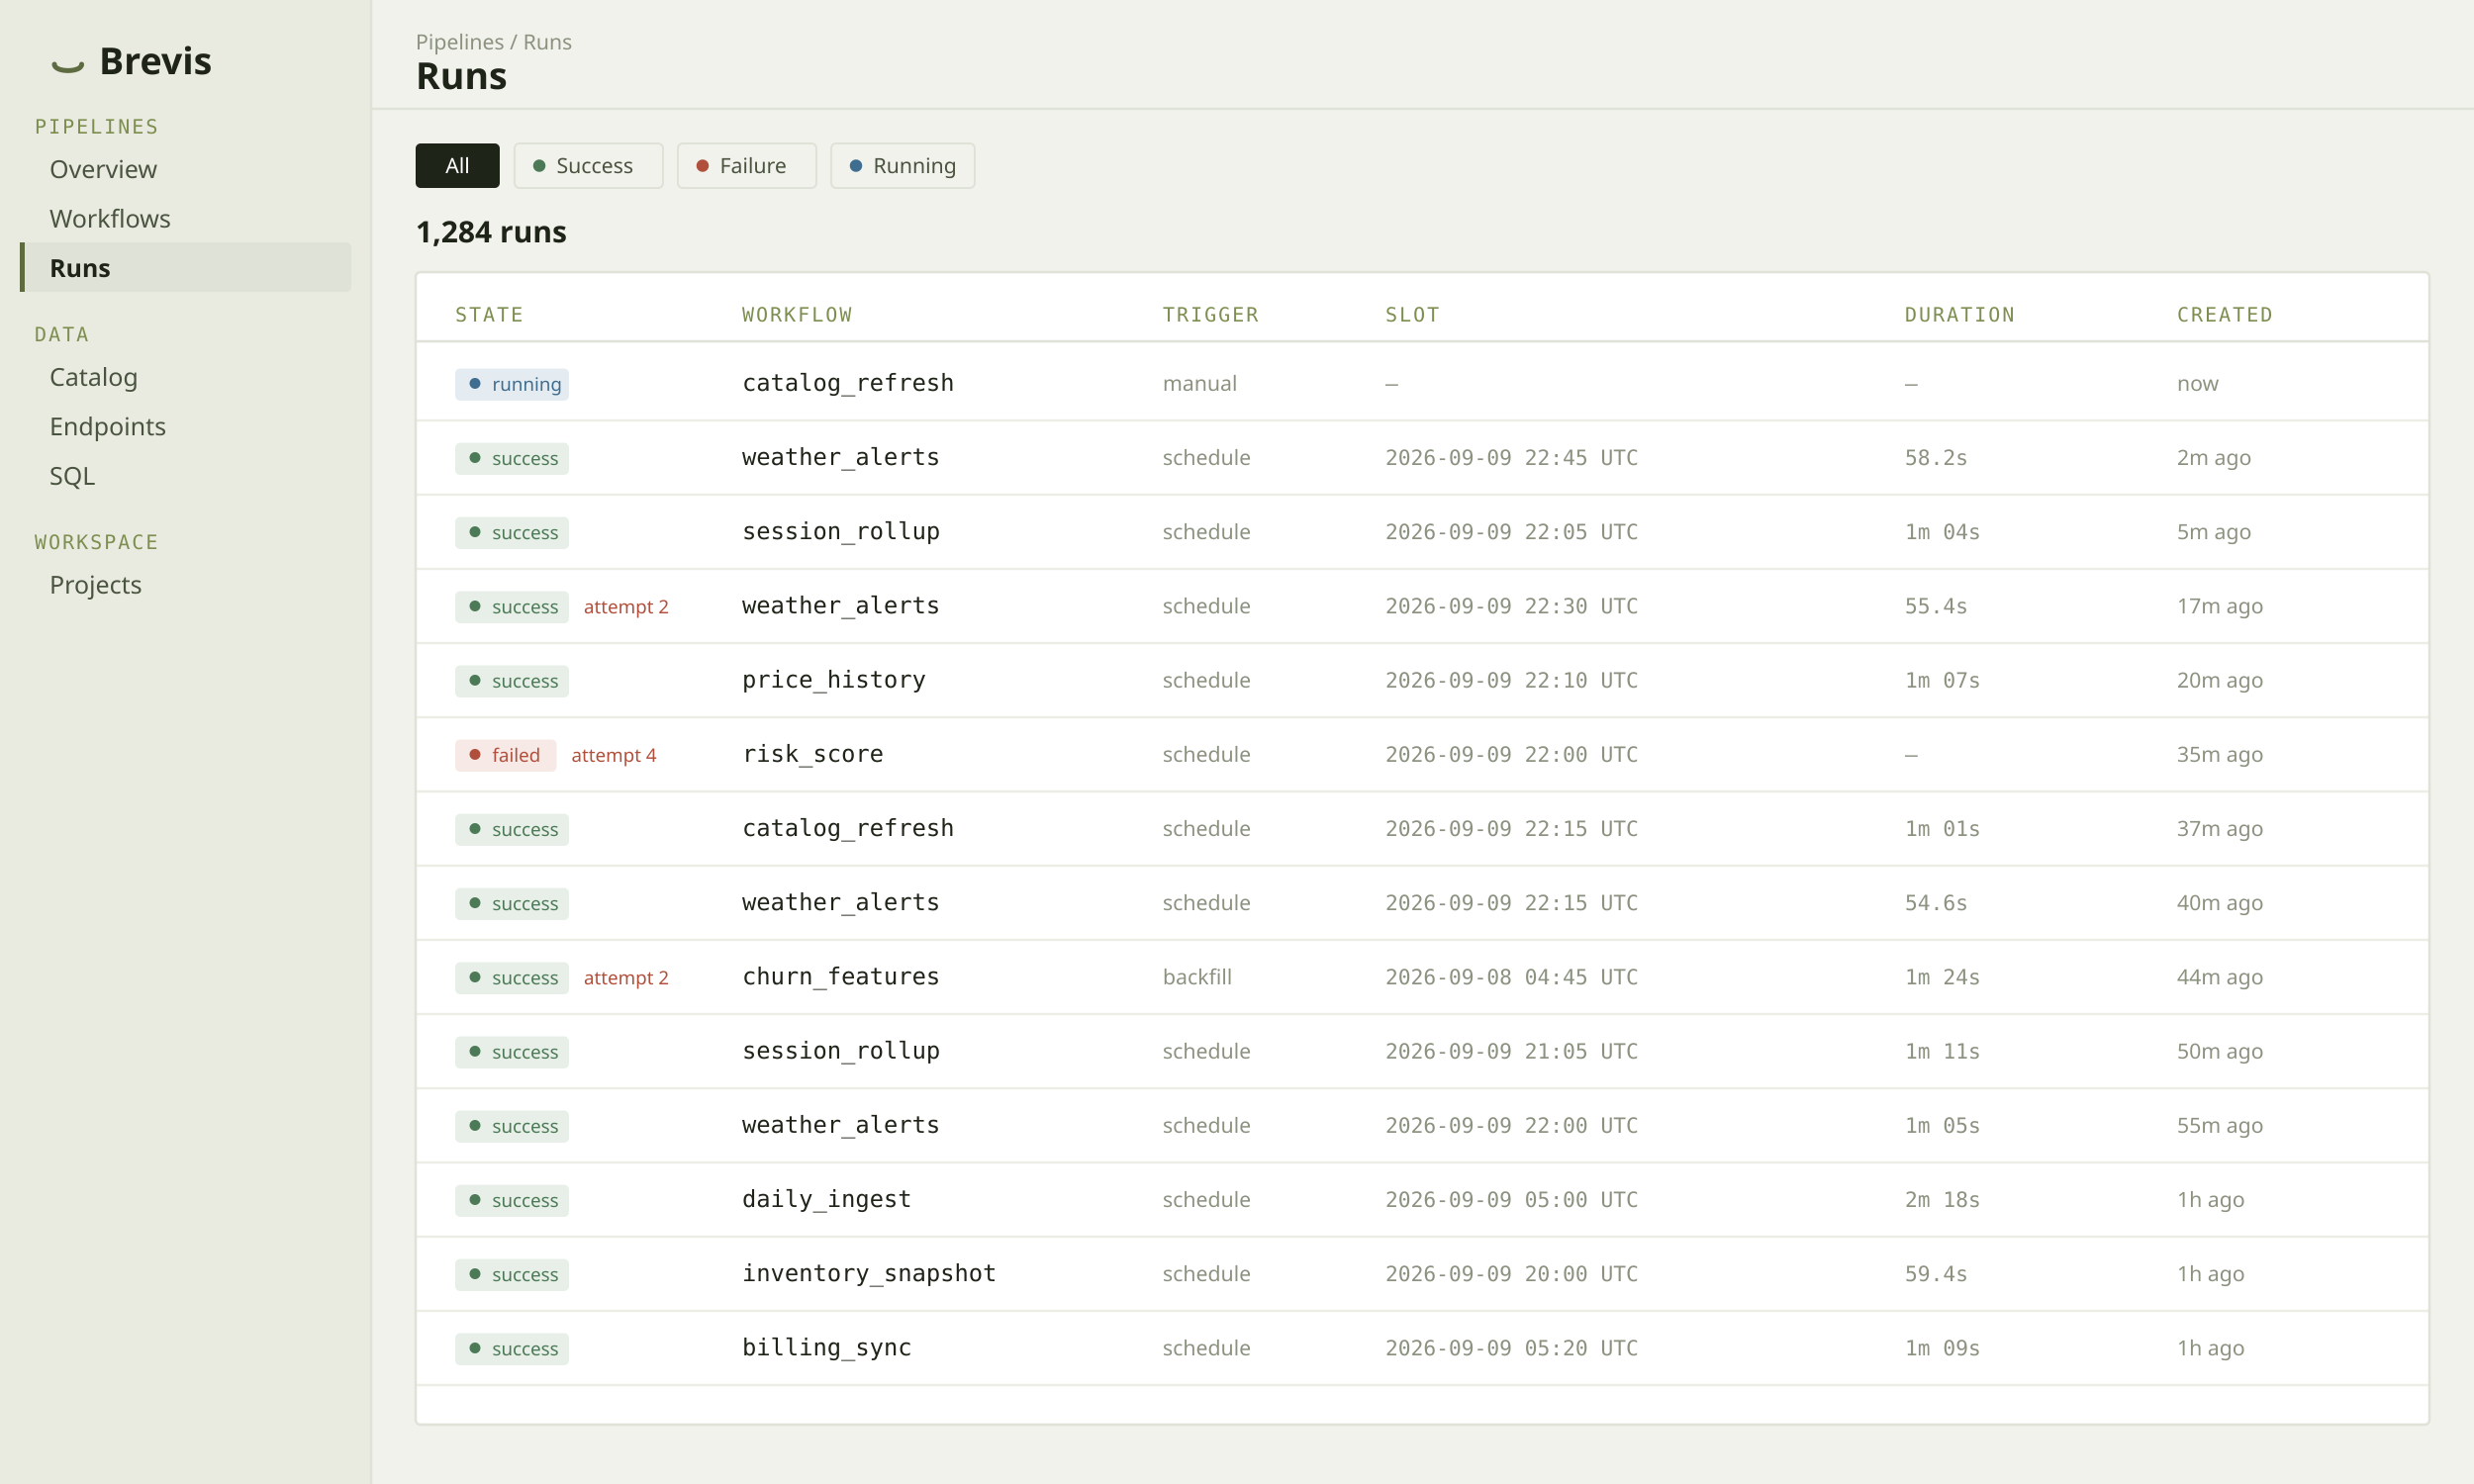
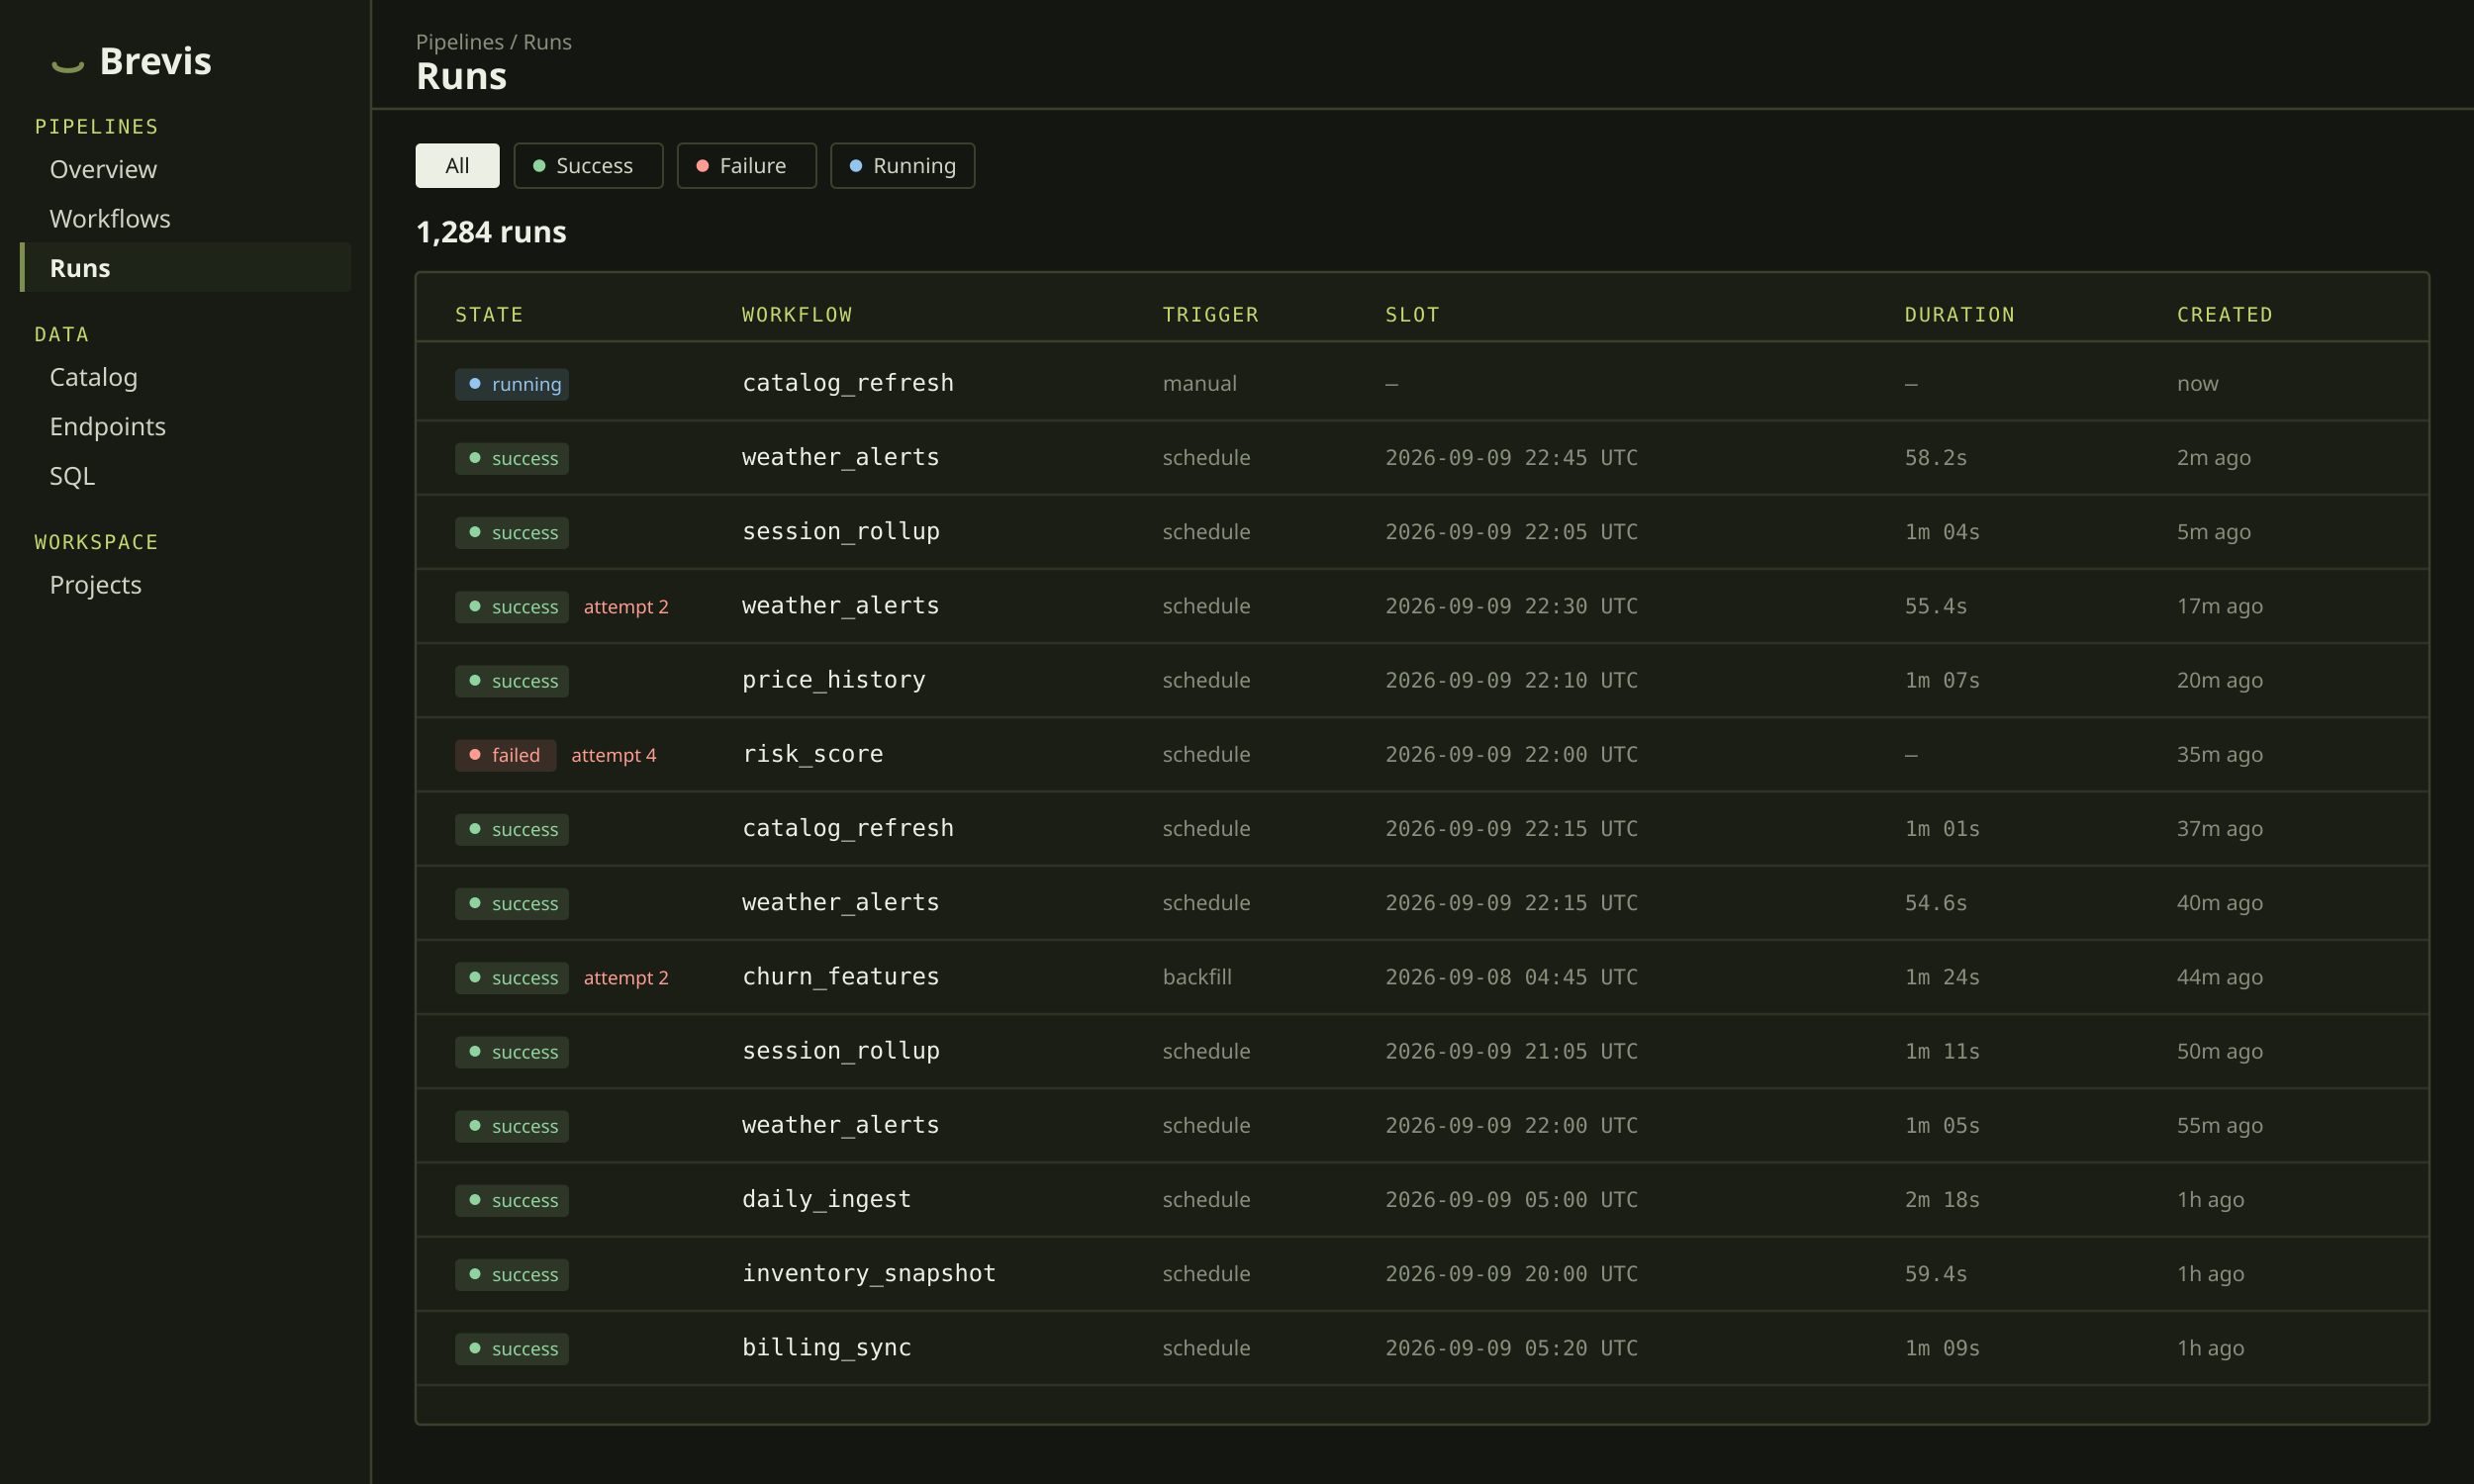
<svg xmlns="http://www.w3.org/2000/svg" viewBox="0 0 1000 600" role="img" aria-labelledby="runs-t runs-d">
  <style>
-     .bg{fill:#f1f2ec}.card{fill:#fff;stroke:#dfe2d6;stroke-width:1}
-     .side{fill:#e9ebe1}.rule{stroke:#dfe2d6;stroke-width:1}
+     .bg{fill:#141711}.card{fill:#1a1e15;stroke:#38412b;stroke-width:1}
+     .side{fill:#181b13}.rule{stroke:#38412b;stroke-width:1}
    .t{font-family:"IBM Plex Sans",system-ui,sans-serif}
    .m{font-family:"IBM Plex Mono",ui-monospace,monospace}
-     .lbl{font-size:8px;letter-spacing:.1em;fill:#7d8e50}
-     .h{font-size:15px;font-weight:600;fill:#1f2419}
-     .row{font-size:9.5px;fill:#1f2419}.dim{font-size:8.5px;fill:#8b9280}
-     .chip{fill:#f1f2ec;stroke:#dfe2d6;stroke-width:.8}
-     .ok{fill:#4c7a56}.bad{fill:#b0503c}.run{fill:#3f6d8f}
-     .nav{font-size:10px;fill:#4a5340}.navon{font-size:10px;font-weight:600;fill:#1f2419}
+     .lbl{font-size:8px;letter-spacing:.1em;fill:#c7d66d}
+     .h{font-size:15px;font-weight:600;fill:#ecefe4}
+     .row{font-size:9.5px;fill:#ecefe4}.dim{font-size:8.5px;fill:#868f7c}
+     .chip{fill:#141711;stroke:#38412b;stroke-width:.8}
+     .ok{fill:#8fd49e}.bad{fill:#ff9c92}.run{fill:#93c5f0}
+     .nav{font-size:10px;fill:#cfd5c5}.navon{font-size:10px;font-weight:600;fill:#ecefe4}
  </style>
  <rect class="bg" width="1000" height="600" />
  <rect class="side" width="150" height="600" />
  <path class="rule" d="M150 0v600M150 44h850" />
-   <path d="M22 26c0 3.4 11 3.4 11 0" stroke="#5e6b40" stroke-width="2" stroke-linecap="round" fill="none" />
+   <path d="M22 26c0 3.4 11 3.4 11 0" stroke="#7d8e50" stroke-width="2" stroke-linecap="round" fill="none" />
  <text class="t h" x="40" y="30" font-size="13">Brevis</text>
  <text class="m lbl" x="14" y="54">PIPELINES</text>
  <text class="t nav" x="20" y="72">Overview</text>
  <text class="t nav" x="20" y="92">Workflows</text>
-   <rect x="8" y="98" width="134" height="20" rx="2" fill="#dfe2d6" />
-   <path d="M9 98v20" stroke="#5e6b40" stroke-width="2" />
-   <text class="t" x="20" y="112" font-size="10" font-weight="600" fill="#1f2419">Runs</text>
+   <rect x="8" y="98" width="134" height="20" rx="2" fill="#1f2419" />
+   <path d="M9 98v20" stroke="#7d8e50" stroke-width="2" />
+   <text class="t" x="20" y="112" font-size="10" font-weight="600" fill="#ecefe4">Runs</text>
  <text class="m lbl" x="14" y="138">DATA</text>
  <text class="t nav" x="20" y="156">Catalog</text>
  <text class="t nav" x="20" y="176">Endpoints</text>
  <text class="t nav" x="20" y="196">SQL</text>
  <text class="m lbl" x="14" y="222">WORKSPACE</text>
  <text class="t nav" x="20" y="240">Projects</text>
  <text class="t dim" x="168" y="20">Pipelines / Runs</text>
  <text class="t h" x="168" y="36" font-size="16">Runs</text>
-   <g class="t" font-size="8.5" fill="#4a5340">
-     <rect x="168" y="58" width="34" height="18" rx="2" fill="#1f2419" />
-     <text x="185" y="70" fill="#fff" text-anchor="middle">All</text>
+   <g class="t" font-size="8.5" fill="#cfd5c5">
+     <rect x="168" y="58" width="34" height="18" rx="2" fill="#ecefe4" />
+     <text x="185" y="70" fill="#1a1e15" text-anchor="middle">All</text>
    <rect class="chip" x="208" y="58" width="60" height="18" rx="2" />
    <circle class="ok" cx="218" cy="67" r="2.5" />
    <text x="225" y="70">Success</text>
    <rect class="chip" x="274" y="58" width="56" height="18" rx="2" />
    <circle class="bad" cx="284" cy="67" r="2.5" />
    <text x="291" y="70">Failure</text>
    <rect class="chip" x="336" y="58" width="58" height="18" rx="2" />
    <circle class="run" cx="346" cy="67" r="2.5" />
    <text x="353" y="70">Running</text>
  </g>
-   <text class="t" x="168" y="98" font-size="12" font-weight="600" fill="#1f2419">1,284 runs</text>
+   <text class="t" x="168" y="98" font-size="12" font-weight="600" fill="#ecefe4">1,284 runs</text>
  <rect class="card" x="168" y="110" width="814" height="466" rx="2" />
-   <g class="m lbl" fill="#8b9280">
+   <g class="m lbl" fill="#868f7c">
    <text x="184" y="130">STATE</text>
    <text x="300" y="130">WORKFLOW</text>
    <text x="470" y="130">TRIGGER</text>
    <text x="560" y="130">SLOT</text>
    <text x="770" y="130">DURATION</text>
    <text x="880" y="130">CREATED</text>
  </g>
  <path class="rule" d="M168 138h814" />
-   <rect x="184" y="149" width="46" height="13" rx="2" fill="#e4ecf2" />
-   <circle cx="192" cy="155" r="2.2" fill="#3f6d8f" />
-   <text class="t" x="199" y="158" font-size="7.5" fill="#3f6d8f">running</text>
+   <rect x="184" y="149" width="46" height="13" rx="2" fill="#2a3432" />
+   <circle cx="192" cy="155" r="2.2" fill="#93c5f0" />
+   <text class="t" x="199" y="158" font-size="7.5" fill="#93c5f0">running</text>
  <text class="m row" x="300" y="158">catalog_refresh</text>
  <text class="t dim" x="470" y="158">manual</text>
  <text class="m dim" x="560" y="158">—</text>
  <text class="m dim" x="770" y="158">—</text>
  <text class="t dim" x="880" y="158">now</text>
  <path class="rule" d="M168 170 h814" opacity=".6" />
-   <rect x="184" y="179" width="46" height="13" rx="2" fill="#e7efe8" />
-   <circle cx="192" cy="185" r="2.2" fill="#4c7a56" />
-   <text class="t" x="199" y="188" font-size="7.5" fill="#4c7a56">success</text>
+   <rect x="184" y="179" width="46" height="13" rx="2" fill="#2d3627" />
+   <circle cx="192" cy="185" r="2.2" fill="#8fd49e" />
+   <text class="t" x="199" y="188" font-size="7.5" fill="#8fd49e">success</text>
  <text class="m row" x="300" y="188">weather_alerts</text>
  <text class="t dim" x="470" y="188">schedule</text>
  <text class="m dim" x="560" y="188">2026-09-09 22:45 UTC</text>
  <text class="m dim" x="770" y="188">58.2s</text>
  <text class="t dim" x="880" y="188">2m ago</text>
  <path class="rule" d="M168 200 h814" opacity=".6" />
-   <rect x="184" y="209" width="46" height="13" rx="2" fill="#e7efe8" />
-   <circle cx="192" cy="215" r="2.2" fill="#4c7a56" />
-   <text class="t" x="199" y="218" font-size="7.5" fill="#4c7a56">success</text>
+   <rect x="184" y="209" width="46" height="13" rx="2" fill="#2d3627" />
+   <circle cx="192" cy="215" r="2.2" fill="#8fd49e" />
+   <text class="t" x="199" y="218" font-size="7.5" fill="#8fd49e">success</text>
  <text class="m row" x="300" y="218">session_rollup</text>
  <text class="t dim" x="470" y="218">schedule</text>
  <text class="m dim" x="560" y="218">2026-09-09 22:05 UTC</text>
  <text class="m dim" x="770" y="218">1m 04s</text>
  <text class="t dim" x="880" y="218">5m ago</text>
  <path class="rule" d="M168 230 h814" opacity=".6" />
-   <rect x="184" y="239" width="46" height="13" rx="2" fill="#e7efe8" />
-   <circle cx="192" cy="245" r="2.2" fill="#4c7a56" />
-   <text class="t" x="199" y="248" font-size="7.5" fill="#4c7a56">success</text>
-   <text class="t" x="236" y="248" font-size="7.5" fill="#b0503c">attempt 2</text>
+   <rect x="184" y="239" width="46" height="13" rx="2" fill="#2d3627" />
+   <circle cx="192" cy="245" r="2.2" fill="#8fd49e" />
+   <text class="t" x="199" y="248" font-size="7.5" fill="#8fd49e">success</text>
+   <text class="t" x="236" y="248" font-size="7.5" fill="#ff9c92">attempt 2</text>
  <text class="m row" x="300" y="248">weather_alerts</text>
  <text class="t dim" x="470" y="248">schedule</text>
  <text class="m dim" x="560" y="248">2026-09-09 22:30 UTC</text>
  <text class="m dim" x="770" y="248">55.4s</text>
  <text class="t dim" x="880" y="248">17m ago</text>
  <path class="rule" d="M168 260 h814" opacity=".6" />
-   <rect x="184" y="269" width="46" height="13" rx="2" fill="#e7efe8" />
-   <circle cx="192" cy="275" r="2.2" fill="#4c7a56" />
-   <text class="t" x="199" y="278" font-size="7.5" fill="#4c7a56">success</text>
+   <rect x="184" y="269" width="46" height="13" rx="2" fill="#2d3627" />
+   <circle cx="192" cy="275" r="2.2" fill="#8fd49e" />
+   <text class="t" x="199" y="278" font-size="7.5" fill="#8fd49e">success</text>
  <text class="m row" x="300" y="278">price_history</text>
  <text class="t dim" x="470" y="278">schedule</text>
  <text class="m dim" x="560" y="278">2026-09-09 22:10 UTC</text>
  <text class="m dim" x="770" y="278">1m 07s</text>
  <text class="t dim" x="880" y="278">20m ago</text>
  <path class="rule" d="M168 290 h814" opacity=".6" />
-   <rect x="184" y="299" width="41" height="13" rx="2" fill="#f6e9e6" />
-   <circle cx="192" cy="305" r="2.2" fill="#b0503c" />
-   <text class="t" x="199" y="308" font-size="7.5" fill="#b0503c">failed</text>
-   <text class="t" x="231" y="308" font-size="7.5" fill="#b0503c">attempt 4</text>
+   <rect x="184" y="299" width="41" height="13" rx="2" fill="#382e25" />
+   <circle cx="192" cy="305" r="2.2" fill="#ff9c92" />
+   <text class="t" x="199" y="308" font-size="7.5" fill="#ff9c92">failed</text>
+   <text class="t" x="231" y="308" font-size="7.5" fill="#ff9c92">attempt 4</text>
  <text class="m row" x="300" y="308">risk_score</text>
  <text class="t dim" x="470" y="308">schedule</text>
  <text class="m dim" x="560" y="308">2026-09-09 22:00 UTC</text>
  <text class="m dim" x="770" y="308">—</text>
  <text class="t dim" x="880" y="308">35m ago</text>
  <path class="rule" d="M168 320 h814" opacity=".6" />
-   <rect x="184" y="329" width="46" height="13" rx="2" fill="#e7efe8" />
-   <circle cx="192" cy="335" r="2.2" fill="#4c7a56" />
-   <text class="t" x="199" y="338" font-size="7.5" fill="#4c7a56">success</text>
+   <rect x="184" y="329" width="46" height="13" rx="2" fill="#2d3627" />
+   <circle cx="192" cy="335" r="2.2" fill="#8fd49e" />
+   <text class="t" x="199" y="338" font-size="7.5" fill="#8fd49e">success</text>
  <text class="m row" x="300" y="338">catalog_refresh</text>
  <text class="t dim" x="470" y="338">schedule</text>
  <text class="m dim" x="560" y="338">2026-09-09 22:15 UTC</text>
  <text class="m dim" x="770" y="338">1m 01s</text>
  <text class="t dim" x="880" y="338">37m ago</text>
  <path class="rule" d="M168 350 h814" opacity=".6" />
-   <rect x="184" y="359" width="46" height="13" rx="2" fill="#e7efe8" />
-   <circle cx="192" cy="365" r="2.2" fill="#4c7a56" />
-   <text class="t" x="199" y="368" font-size="7.5" fill="#4c7a56">success</text>
+   <rect x="184" y="359" width="46" height="13" rx="2" fill="#2d3627" />
+   <circle cx="192" cy="365" r="2.2" fill="#8fd49e" />
+   <text class="t" x="199" y="368" font-size="7.5" fill="#8fd49e">success</text>
  <text class="m row" x="300" y="368">weather_alerts</text>
  <text class="t dim" x="470" y="368">schedule</text>
  <text class="m dim" x="560" y="368">2026-09-09 22:15 UTC</text>
  <text class="m dim" x="770" y="368">54.6s</text>
  <text class="t dim" x="880" y="368">40m ago</text>
  <path class="rule" d="M168 380 h814" opacity=".6" />
-   <rect x="184" y="389" width="46" height="13" rx="2" fill="#e7efe8" />
-   <circle cx="192" cy="395" r="2.2" fill="#4c7a56" />
-   <text class="t" x="199" y="398" font-size="7.5" fill="#4c7a56">success</text>
-   <text class="t" x="236" y="398" font-size="7.5" fill="#b0503c">attempt 2</text>
+   <rect x="184" y="389" width="46" height="13" rx="2" fill="#2d3627" />
+   <circle cx="192" cy="395" r="2.2" fill="#8fd49e" />
+   <text class="t" x="199" y="398" font-size="7.5" fill="#8fd49e">success</text>
+   <text class="t" x="236" y="398" font-size="7.5" fill="#ff9c92">attempt 2</text>
  <text class="m row" x="300" y="398">churn_features</text>
  <text class="t dim" x="470" y="398">backfill</text>
  <text class="m dim" x="560" y="398">2026-09-08 04:45 UTC</text>
  <text class="m dim" x="770" y="398">1m 24s</text>
  <text class="t dim" x="880" y="398">44m ago</text>
  <path class="rule" d="M168 410 h814" opacity=".6" />
-   <rect x="184" y="419" width="46" height="13" rx="2" fill="#e7efe8" />
-   <circle cx="192" cy="425" r="2.2" fill="#4c7a56" />
-   <text class="t" x="199" y="428" font-size="7.5" fill="#4c7a56">success</text>
+   <rect x="184" y="419" width="46" height="13" rx="2" fill="#2d3627" />
+   <circle cx="192" cy="425" r="2.2" fill="#8fd49e" />
+   <text class="t" x="199" y="428" font-size="7.5" fill="#8fd49e">success</text>
  <text class="m row" x="300" y="428">session_rollup</text>
  <text class="t dim" x="470" y="428">schedule</text>
  <text class="m dim" x="560" y="428">2026-09-09 21:05 UTC</text>
  <text class="m dim" x="770" y="428">1m 11s</text>
  <text class="t dim" x="880" y="428">50m ago</text>
  <path class="rule" d="M168 440 h814" opacity=".6" />
-   <rect x="184" y="449" width="46" height="13" rx="2" fill="#e7efe8" />
-   <circle cx="192" cy="455" r="2.2" fill="#4c7a56" />
-   <text class="t" x="199" y="458" font-size="7.5" fill="#4c7a56">success</text>
+   <rect x="184" y="449" width="46" height="13" rx="2" fill="#2d3627" />
+   <circle cx="192" cy="455" r="2.2" fill="#8fd49e" />
+   <text class="t" x="199" y="458" font-size="7.5" fill="#8fd49e">success</text>
  <text class="m row" x="300" y="458">weather_alerts</text>
  <text class="t dim" x="470" y="458">schedule</text>
  <text class="m dim" x="560" y="458">2026-09-09 22:00 UTC</text>
  <text class="m dim" x="770" y="458">1m 05s</text>
  <text class="t dim" x="880" y="458">55m ago</text>
  <path class="rule" d="M168 470 h814" opacity=".6" />
-   <rect x="184" y="479" width="46" height="13" rx="2" fill="#e7efe8" />
-   <circle cx="192" cy="485" r="2.2" fill="#4c7a56" />
-   <text class="t" x="199" y="488" font-size="7.5" fill="#4c7a56">success</text>
+   <rect x="184" y="479" width="46" height="13" rx="2" fill="#2d3627" />
+   <circle cx="192" cy="485" r="2.2" fill="#8fd49e" />
+   <text class="t" x="199" y="488" font-size="7.5" fill="#8fd49e">success</text>
  <text class="m row" x="300" y="488">daily_ingest</text>
  <text class="t dim" x="470" y="488">schedule</text>
  <text class="m dim" x="560" y="488">2026-09-09 05:00 UTC</text>
  <text class="m dim" x="770" y="488">2m 18s</text>
  <text class="t dim" x="880" y="488">1h ago</text>
  <path class="rule" d="M168 500 h814" opacity=".6" />
-   <rect x="184" y="509" width="46" height="13" rx="2" fill="#e7efe8" />
-   <circle cx="192" cy="515" r="2.2" fill="#4c7a56" />
-   <text class="t" x="199" y="518" font-size="7.5" fill="#4c7a56">success</text>
+   <rect x="184" y="509" width="46" height="13" rx="2" fill="#2d3627" />
+   <circle cx="192" cy="515" r="2.2" fill="#8fd49e" />
+   <text class="t" x="199" y="518" font-size="7.5" fill="#8fd49e">success</text>
  <text class="m row" x="300" y="518">inventory_snapshot</text>
  <text class="t dim" x="470" y="518">schedule</text>
  <text class="m dim" x="560" y="518">2026-09-09 20:00 UTC</text>
  <text class="m dim" x="770" y="518">59.4s</text>
  <text class="t dim" x="880" y="518">1h ago</text>
  <path class="rule" d="M168 530 h814" opacity=".6" />
-   <rect x="184" y="539" width="46" height="13" rx="2" fill="#e7efe8" />
-   <circle cx="192" cy="545" r="2.2" fill="#4c7a56" />
-   <text class="t" x="199" y="548" font-size="7.5" fill="#4c7a56">success</text>
+   <rect x="184" y="539" width="46" height="13" rx="2" fill="#2d3627" />
+   <circle cx="192" cy="545" r="2.2" fill="#8fd49e" />
+   <text class="t" x="199" y="548" font-size="7.5" fill="#8fd49e">success</text>
  <text class="m row" x="300" y="548">billing_sync</text>
  <text class="t dim" x="470" y="548">schedule</text>
  <text class="m dim" x="560" y="548">2026-09-09 05:20 UTC</text>
  <text class="m dim" x="770" y="548">1m 09s</text>
  <text class="t dim" x="880" y="548">1h ago</text>
  <path class="rule" d="M168 560 h814" opacity=".6" />
</svg>
